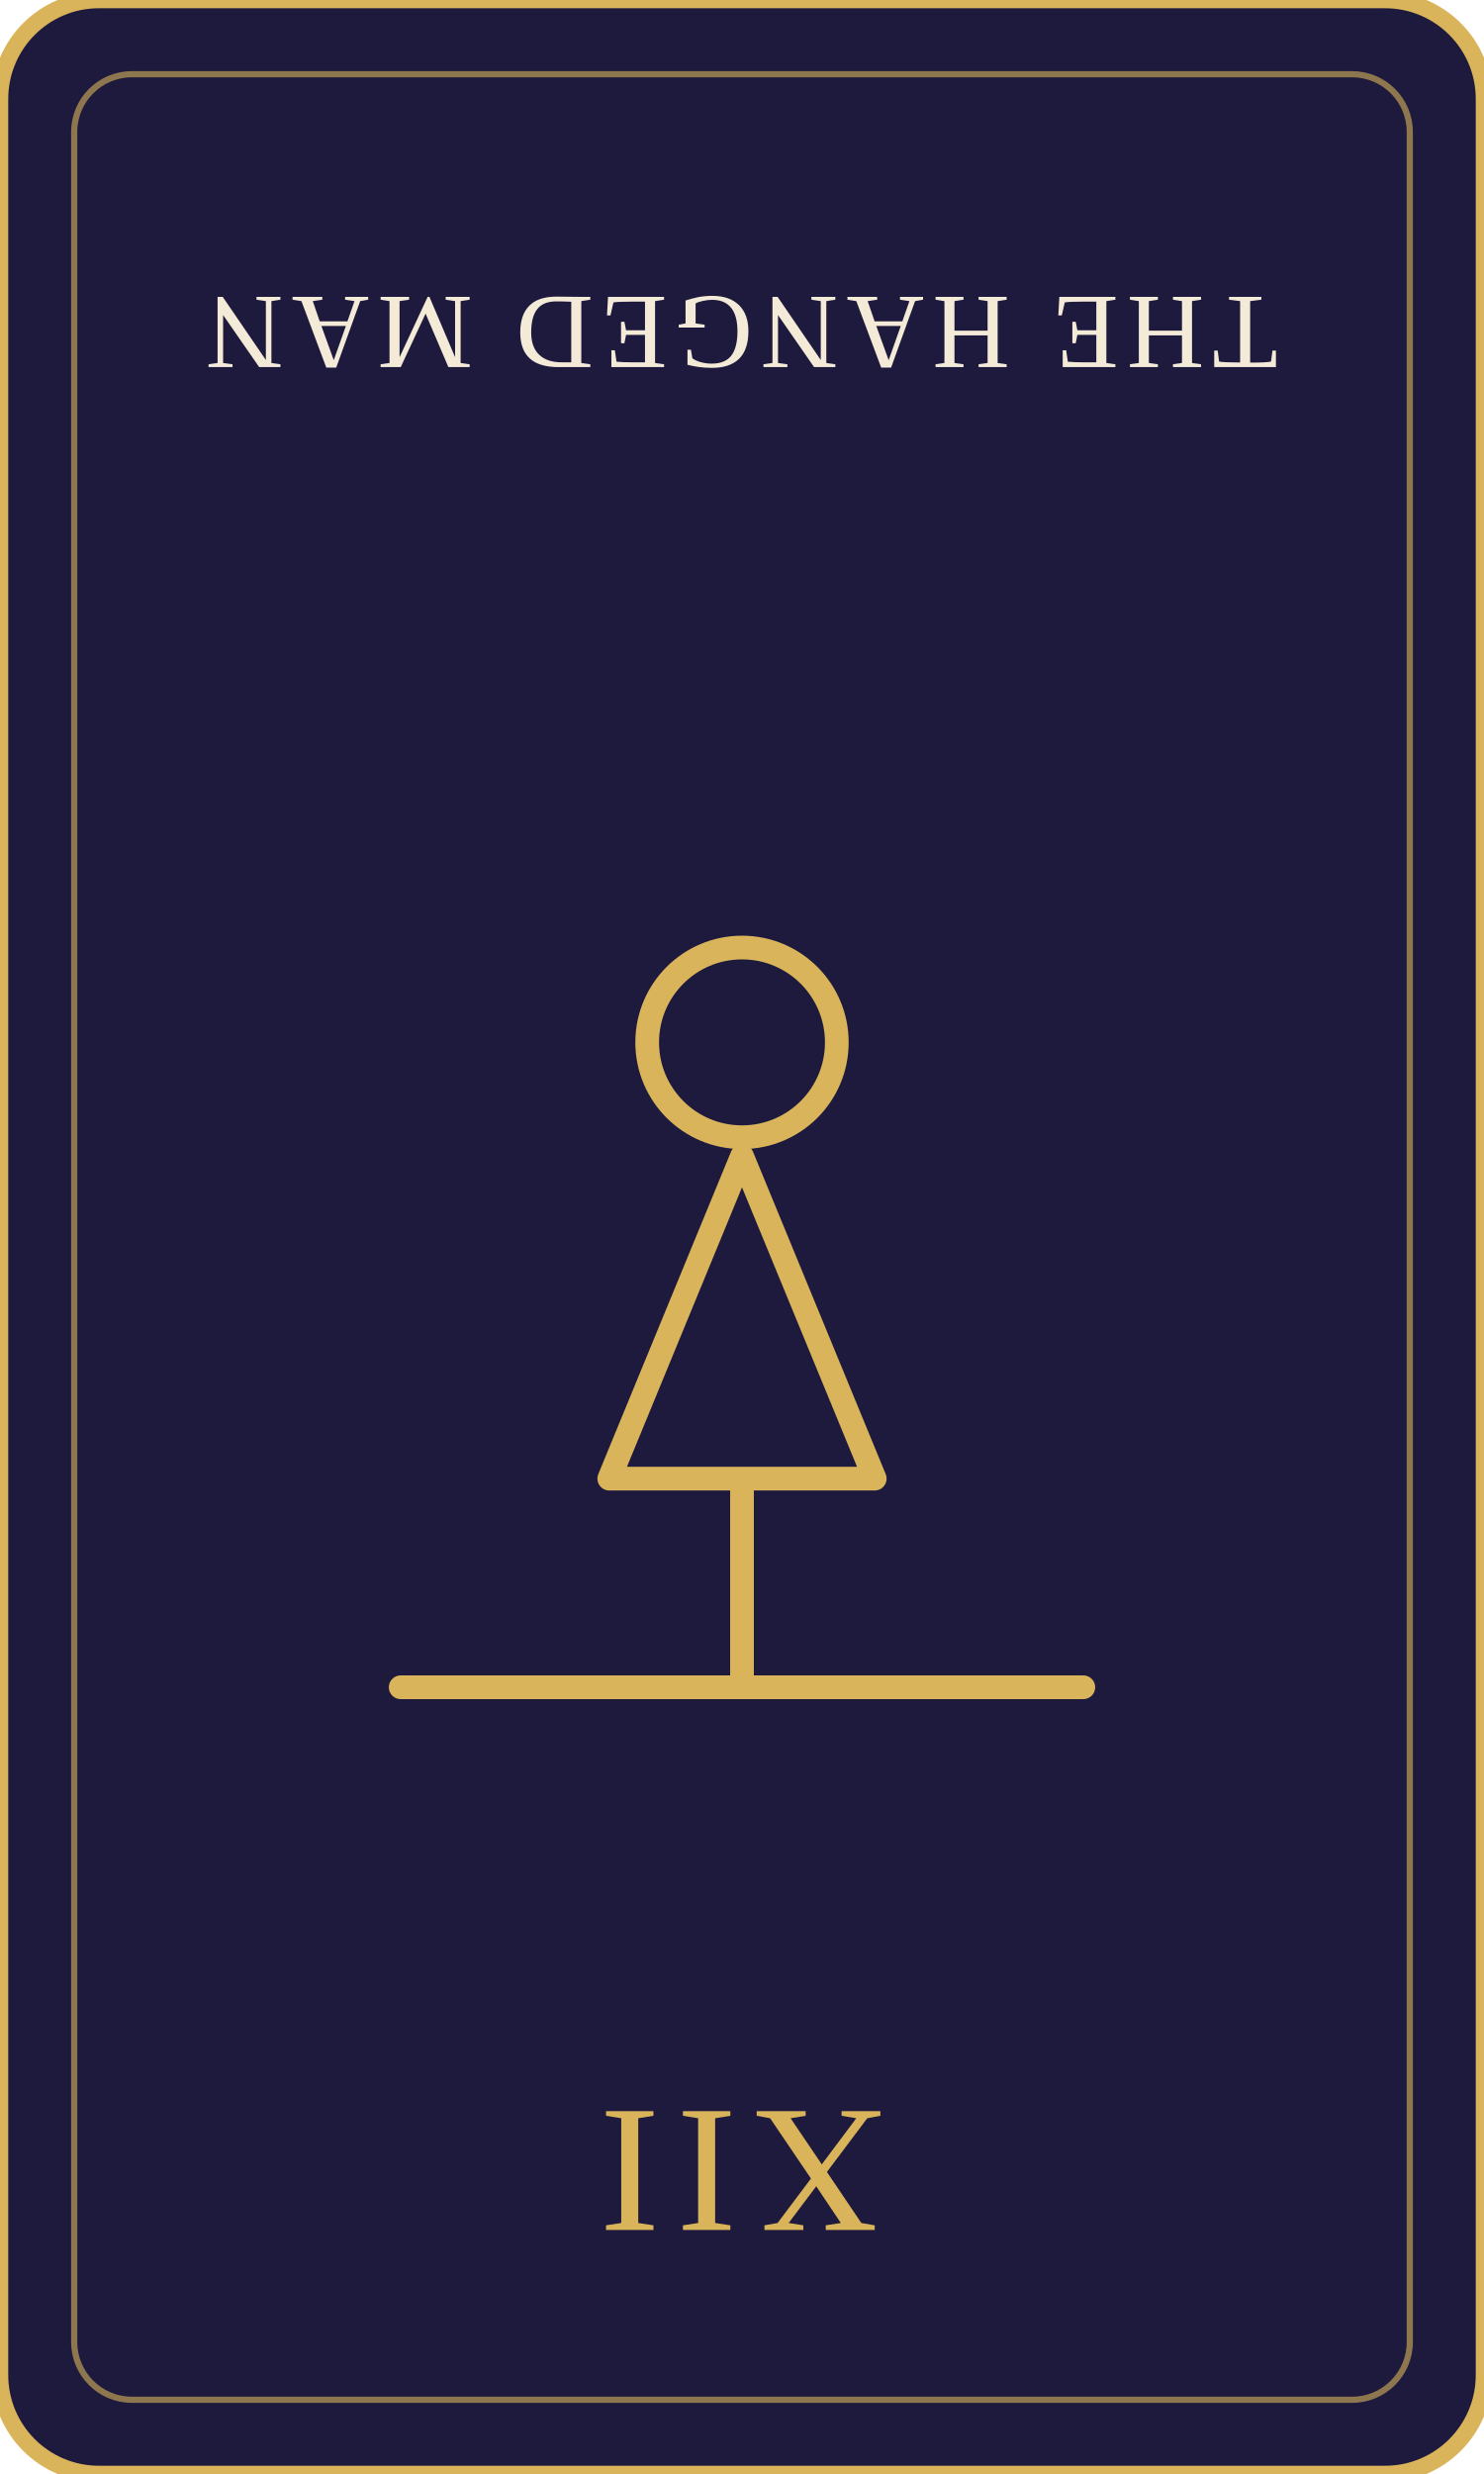
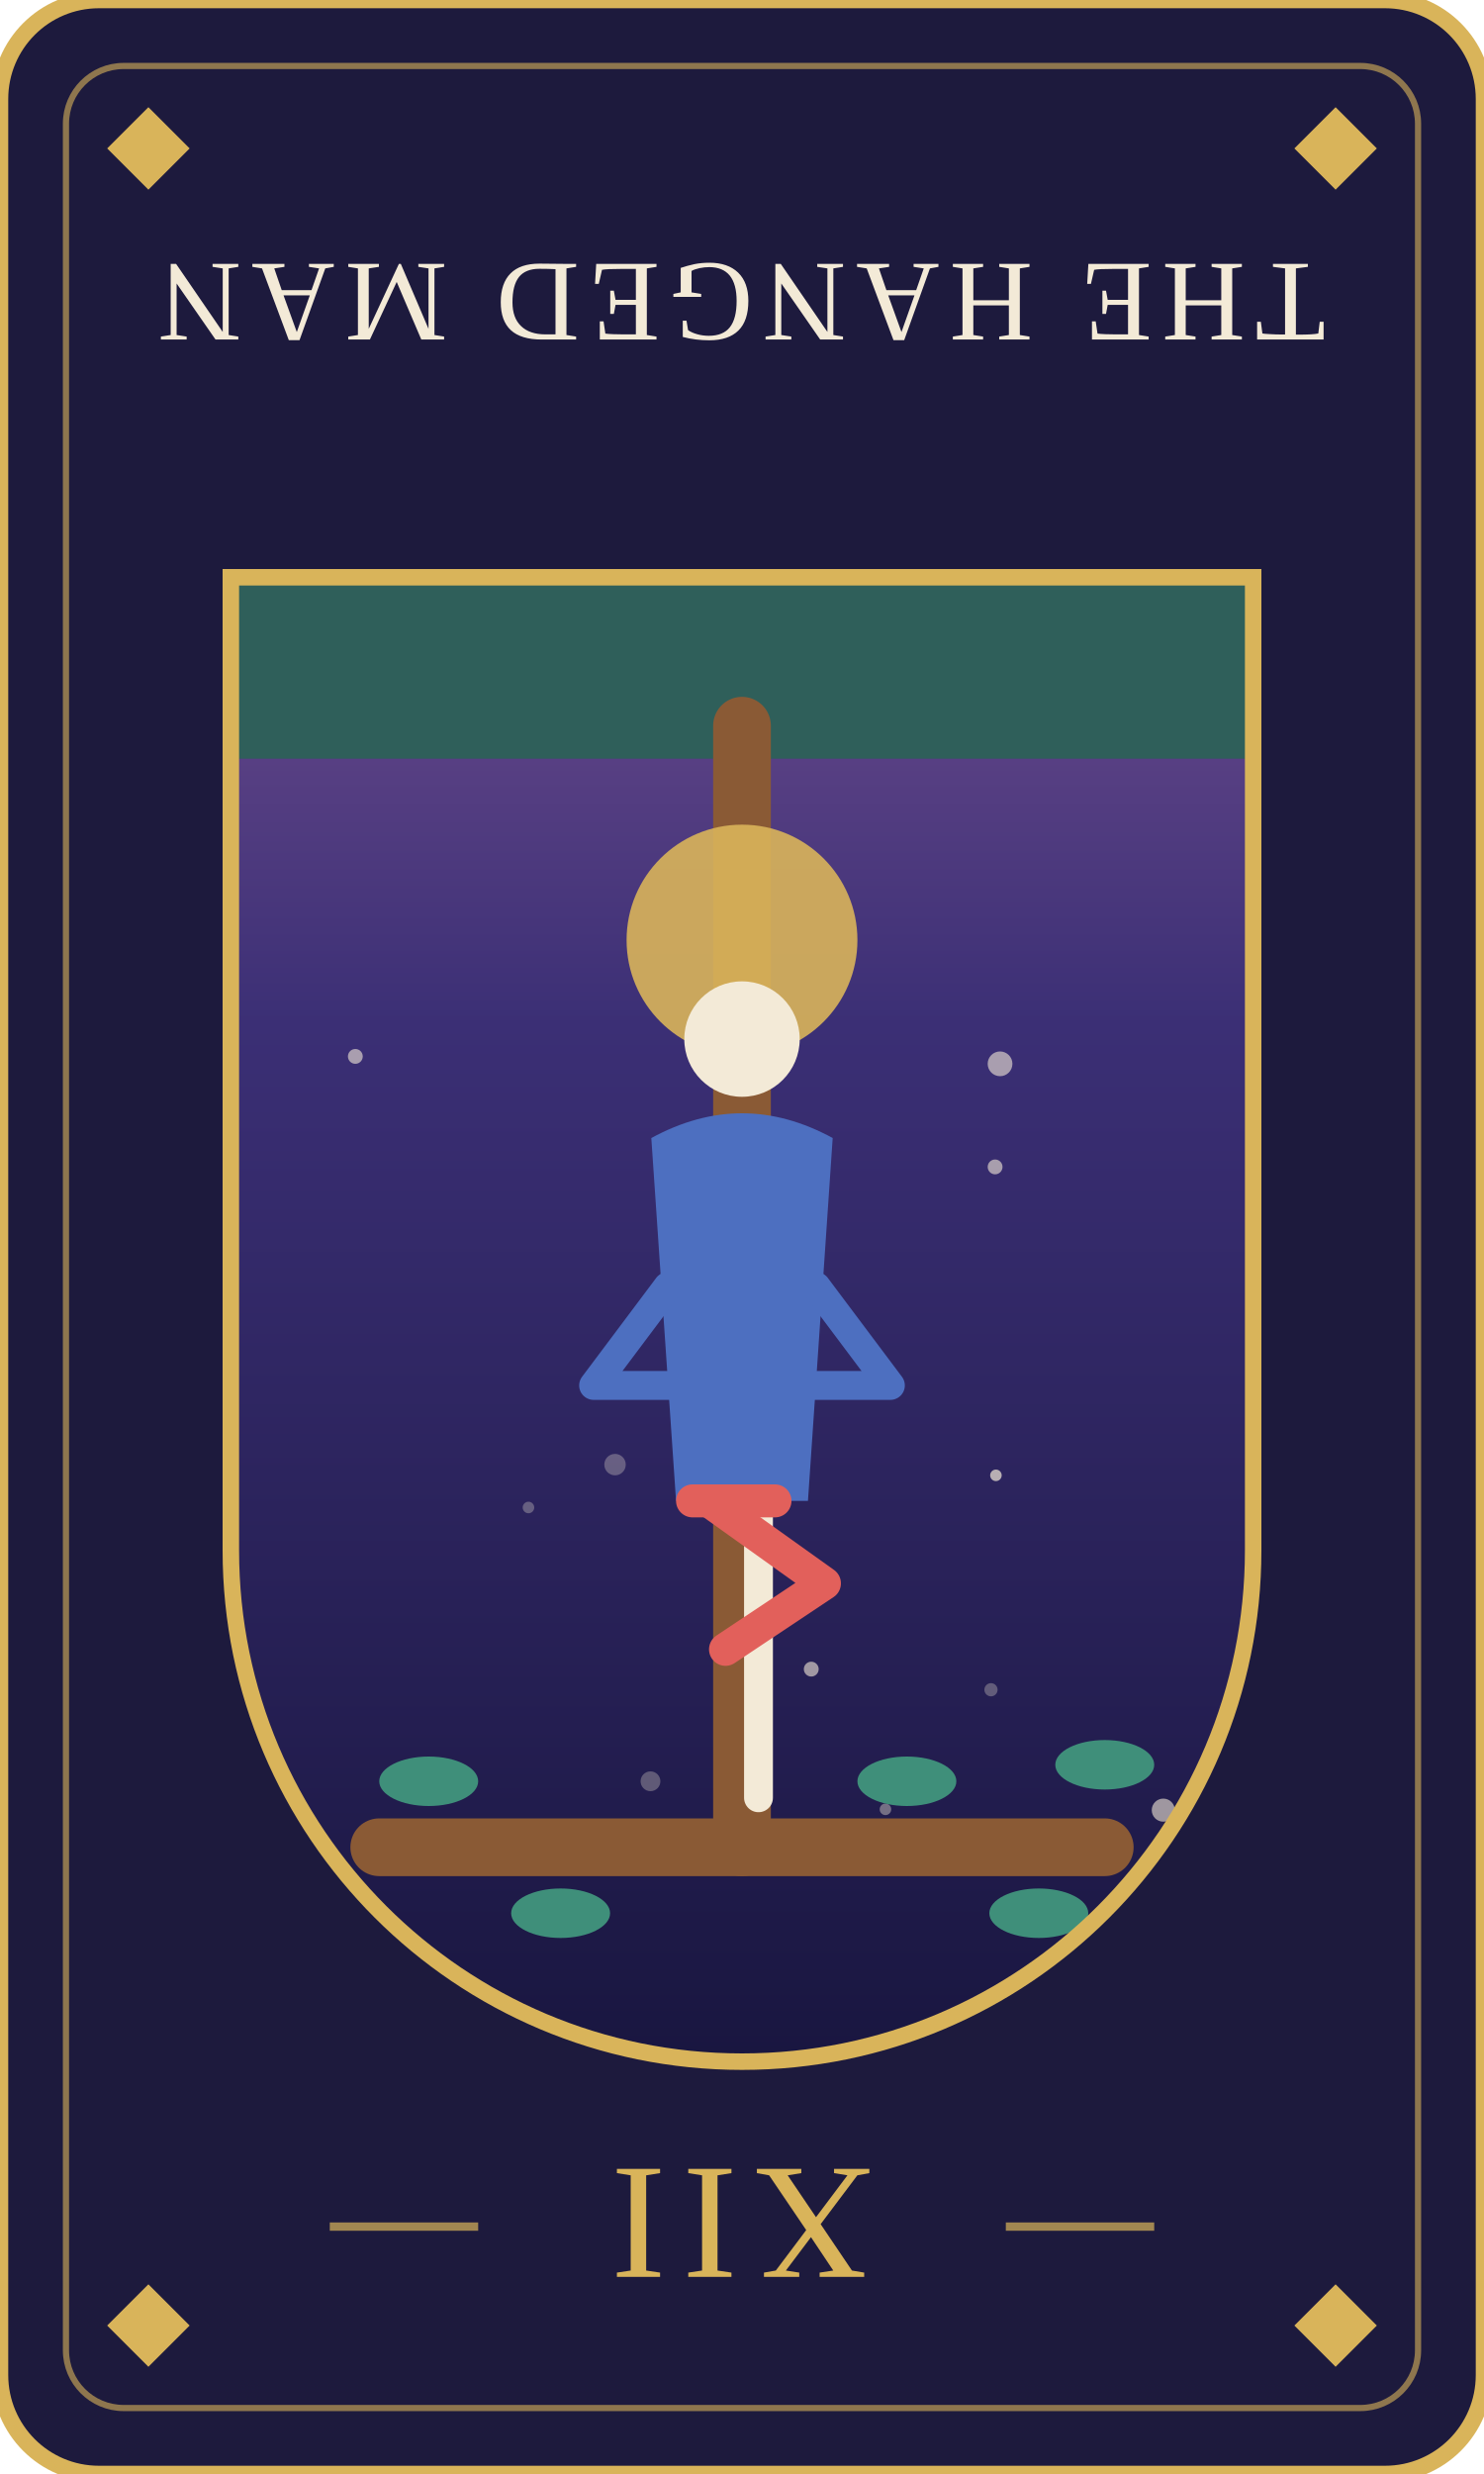
<svg xmlns="http://www.w3.org/2000/svg" width="180" height="300" viewBox="0 0 180 300">
  <g transform="rotate(180 90 150)">
+     <defs>
+       <linearGradient id="ds-sky" x1="0" y1="0" x2="0" y2="1">
+         <stop offset="0" stop-color="#191640" />
+         <stop offset="0.7" stop-color="#3b2f75" />
+         <stop offset="1" stop-color="#6a4a8c" />
+       </linearGradient>
+       <clipPath id="ds-arch">
+         <path d="M-62 78V-40A62 62 0 0 1 62 -40V78Z" />
+       </clipPath>
+     </defs>
    <rect width="180" height="300" rx="12" fill="#1d1a3d" stroke="#d9b45a" stroke-width="2" />
-     <rect x="9" y="9" width="162" height="282" rx="7" fill="none" stroke="#d9b45a" stroke-width="0.75" opacity="0.6" />
-     <text x="90" y="44" font-family="Georgia, 'Times New Roman', serif" font-size="22" font-weight="normal" fill="#d9b45a" text-anchor="middle" letter-spacing="2" opacity="1">XII</text>
-     <g transform="translate(90 146) scale(1.15)" fill="none" stroke="#d9b45a" color="#d9b45a" stroke-width="2.5" stroke-linejoin="round" stroke-linecap="round">
-       <path d="M-36 -44H36M0 -44V-22M-14 -22H14L0 12Z" />
-       <circle cy="24" r="10" />
+     <rect x="8" y="8" width="164" height="284" rx="7" fill="none" stroke="#d9b45a" stroke-width="0.75" opacity="0.6" />
+     <path d="M18 13L23 18L18 23L13 18Z" fill="#d9b45a" />
+     <path d="M162 13L167 18L162 23L157 18Z" fill="#d9b45a" />
+     <path d="M18 277L23 282L18 287L13 282Z" fill="#d9b45a" />
+     <path d="M162 277L167 282L162 287L157 282Z" fill="#d9b45a" />
+     <path d="M40 30H58M122 30H140" stroke="#d9b45a" stroke-width="1" opacity="0.7" />
+     <text x="90" y="37" font-family="Georgia, 'Times New Roman', serif" font-size="20" font-weight="normal" fill="#d9b45a" text-anchor="middle" letter-spacing="2" opacity="1">XII</text>
+     <g transform="translate(90 152)">
+       <path d="M-62 78V-40A62 62 0 0 1 62 -40V78Z" fill="url(#ds-sky)" />
+       <g clip-path="url(#ds-arch)">
+         <circle cx="-30.7" cy="6.5" r="0.9" fill="#f3ead7" opacity="0.6" />
+         <circle cx="46.9" cy="19.9" r="0.9" fill="#f3ead7" opacity="0.6" />
+         <circle cx="15.4" cy="-29.6" r="1.3" fill="#f3ead7" opacity="0.3" />
+         <circle cx="-30.8" cy="-30.9" r="0.7" fill="#f3ead7" opacity="0.7" />
+         <circle cx="25.9" cy="-34.8" r="0.7" fill="#f3ead7" opacity="0.3" />
+         <circle cx="-30.2" cy="-56.9" r="0.8" fill="#f3ead7" opacity="0.3" />
+         <circle cx="17.2" cy="-77.5" r="0.6" fill="#f3ead7" opacity="0.4" />
+         <circle cx="11.1" cy="-68" r="1.2" fill="#f3ead7" opacity="0.3" />
+         <circle cx="-51.1" cy="-71.5" r="1.4" fill="#f3ead7" opacity="0.6" />
+         <circle cx="-31.3" cy="19" r="1.5" fill="#f3ead7" opacity="0.6" />
+         <circle cx="41.8" cy="-76.3" r="1.2" fill="#f3ead7" opacity="0.4" />
+         <circle cx="-8.4" cy="-54.4" r="0.9" fill="#f3ead7" opacity="0.6" />
+         <circle cx="-17.4" cy="-71.4" r="0.7" fill="#f3ead7" opacity="0.4" />
+         <circle cx="-7.4" cy="-78.1" r="0.9" fill="#f3ead7" opacity="0.3" />
+         <rect x="-62" y="56" width="124" height="24" fill="#2f5f5a" />
+         <path d="M0 -76V60" fill="none" stroke="#8a5a35" stroke-width="7" stroke-linecap="round" stroke-linejoin="round" />
+         <path d="M-44 -76H44" fill="none" stroke="#8a5a35" stroke-width="7" stroke-linecap="round" stroke-linejoin="round" />
+         <ellipse cx="-36" cy="-84" rx="6" ry="3" fill="#3f8f7a" />
+         <ellipse cx="-20" cy="-68" rx="6" ry="3" fill="#3f8f7a" />
+         <ellipse cx="22" cy="-84" rx="6" ry="3" fill="#3f8f7a" />
+         <ellipse cx="38" cy="-68" rx="6" ry="3" fill="#3f8f7a" />
+         <ellipse cx="-44" cy="-66" rx="6" ry="3" fill="#3f8f7a" />
+         <circle cx="0" cy="34" r="14" fill="#d9b45a" opacity="0.9" />
+         <path d="M-2 -70V-34" fill="none" stroke="#f3ead7" stroke-width="3.5" stroke-linecap="round" stroke-linejoin="round" />
+         <path d="M4 -34L-10 -44L2 -52" fill="none" stroke="#e2605b" stroke-width="4" stroke-linecap="round" stroke-linejoin="round" />
+         <path d="M-8 -34H8L11 10Q0 16 -11 10Z" fill="#4d6fc0" />
+         <path d="M-9 -8L-18 -20H-2M9 -8L18 -20H2" fill="none" stroke="#4d6fc0" stroke-width="3.5" stroke-linecap="round" stroke-linejoin="round" />
+         <circle cx="0" cy="22" r="7" fill="#f3ead7" />
+         <path d="M-4 -34H6" fill="none" stroke="#e2605b" stroke-width="4" stroke-linecap="round" stroke-linejoin="round" />
+       </g>
+       <path d="M-62 78V-40A62 62 0 0 1 62 -40V78Z" fill="none" stroke="#d9b45a" stroke-width="2" />
    </g>
-     <text x="90" y="264" font-family="Georgia, 'Times New Roman', serif" font-size="13" font-weight="normal" fill="#f3ead7" text-anchor="middle" letter-spacing="1" opacity="1">THE HANGED MAN</text>
+     <text x="90" y="268" font-family="Georgia, 'Times New Roman', serif" font-size="14" font-weight="normal" fill="#f3ead7" text-anchor="middle" letter-spacing="1.2" opacity="1">THE HANGED MAN</text>
  </g>
</svg>
